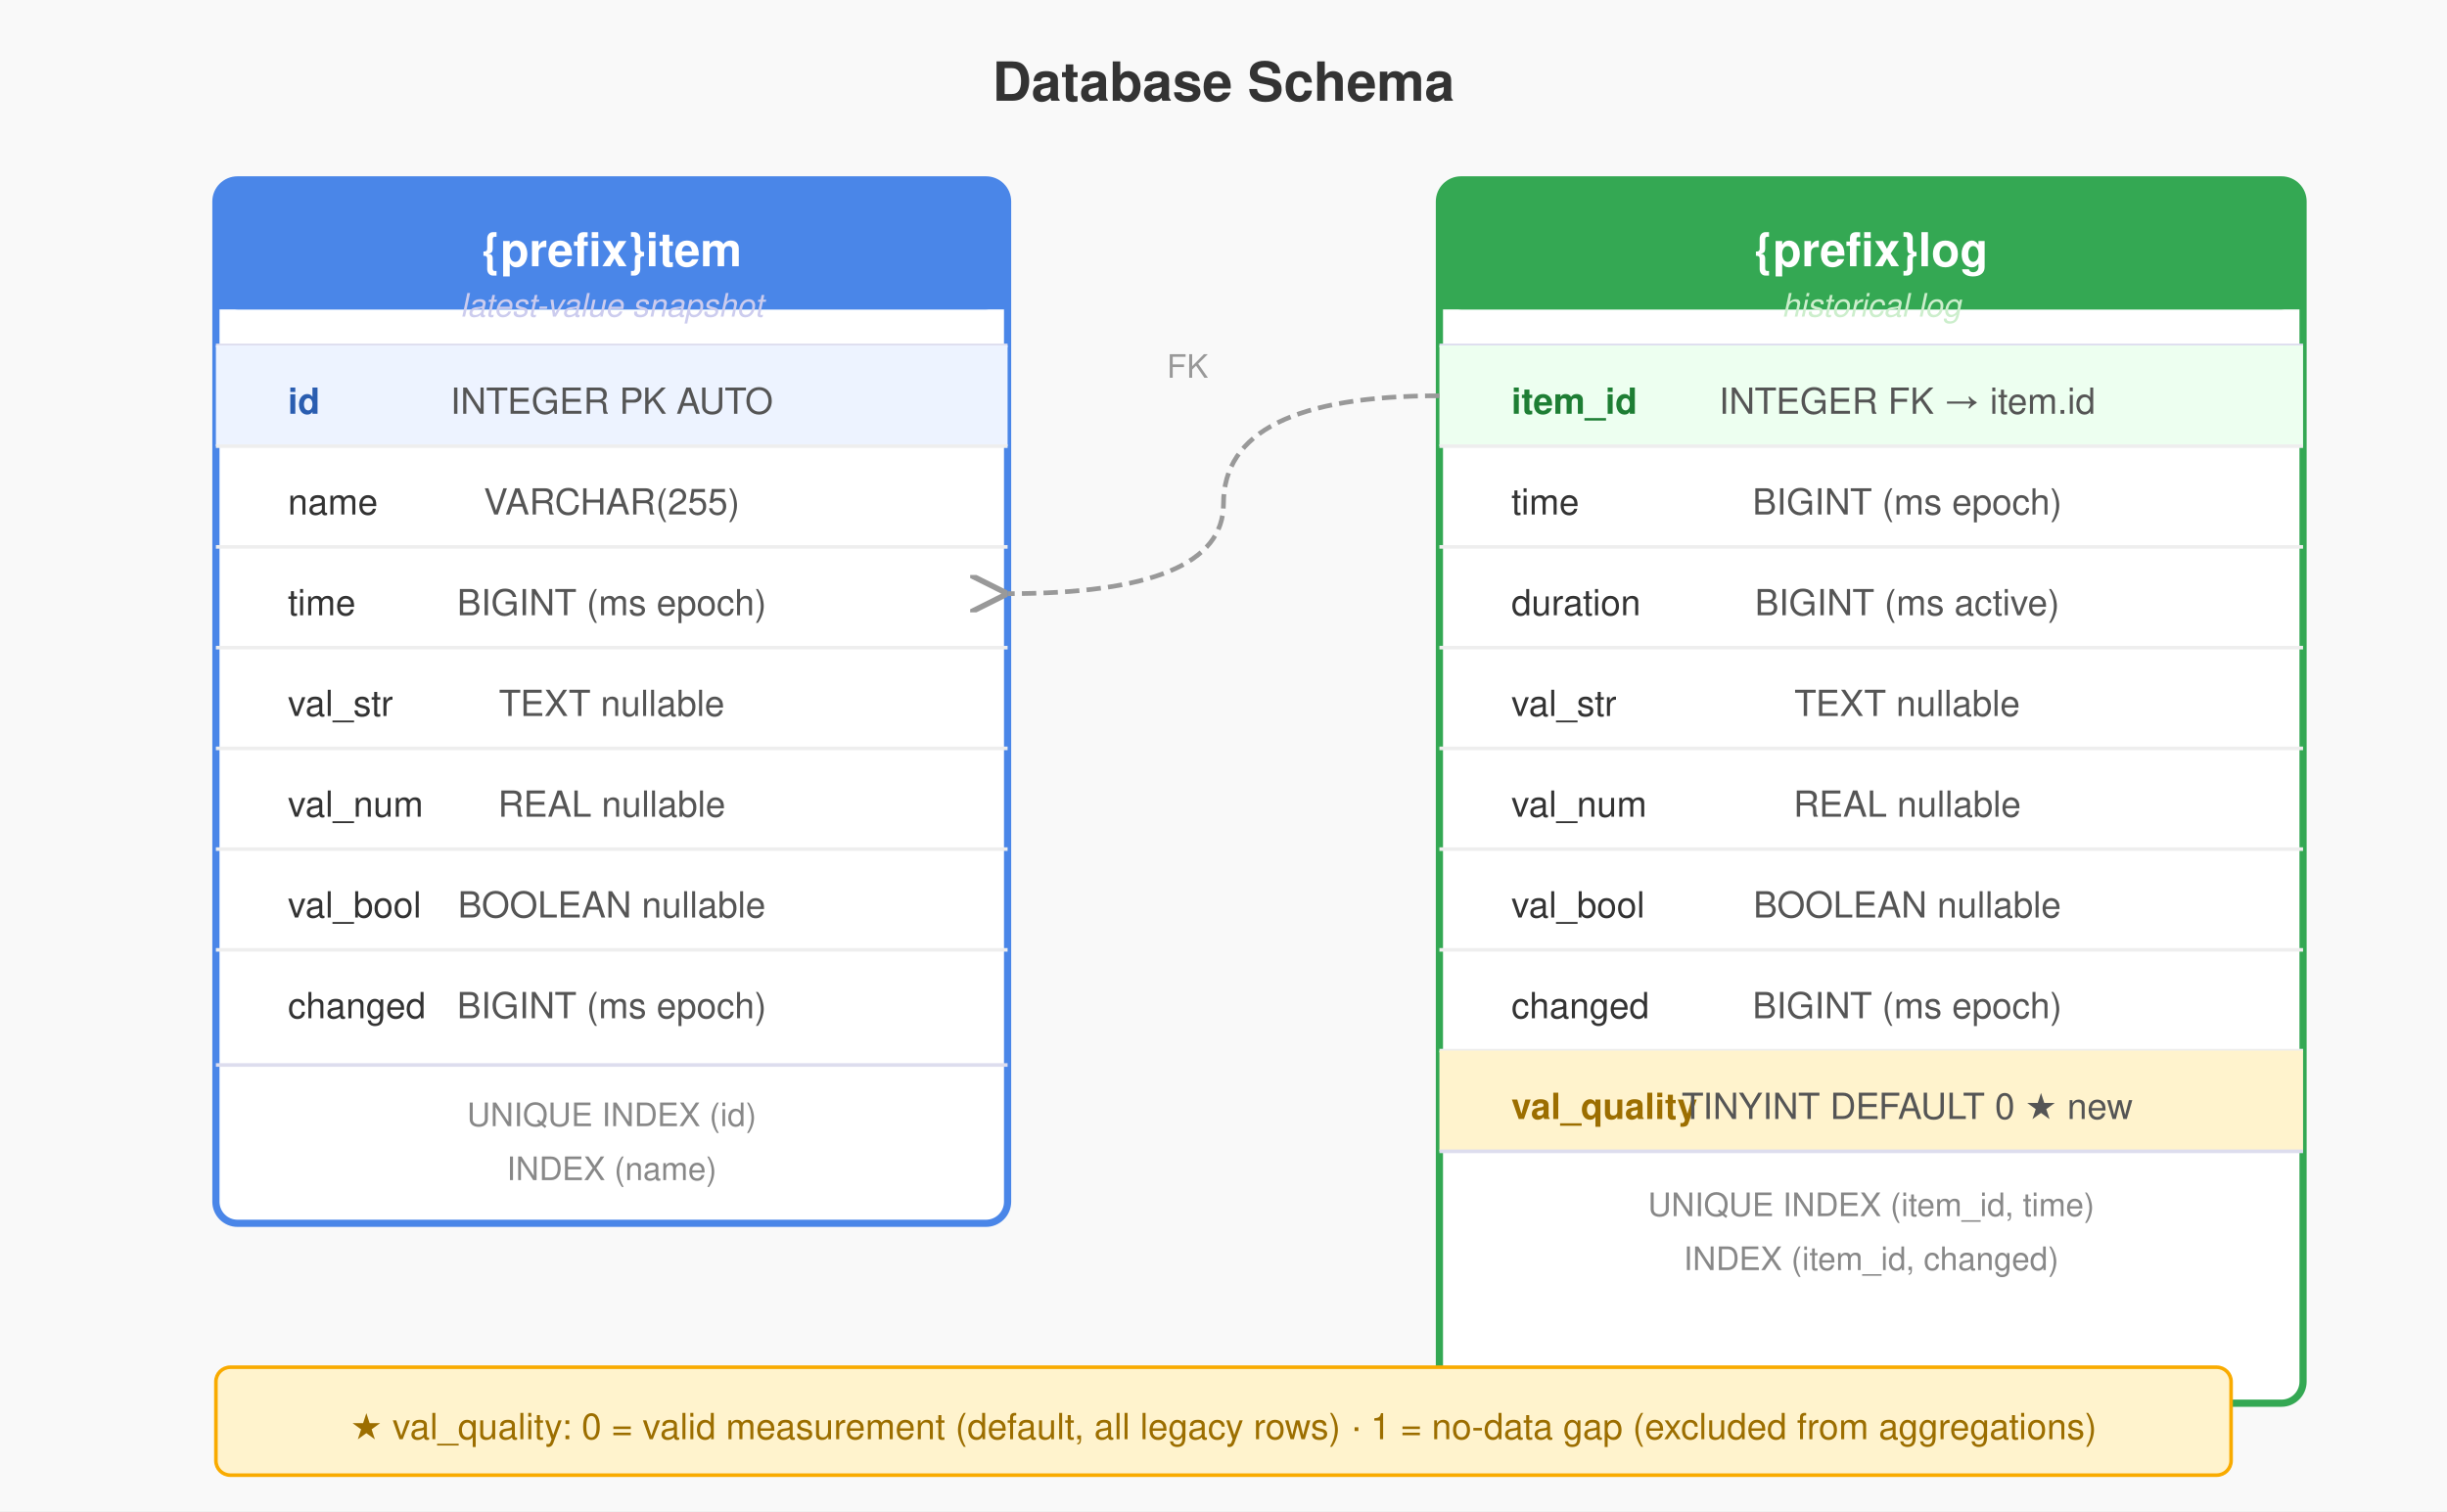
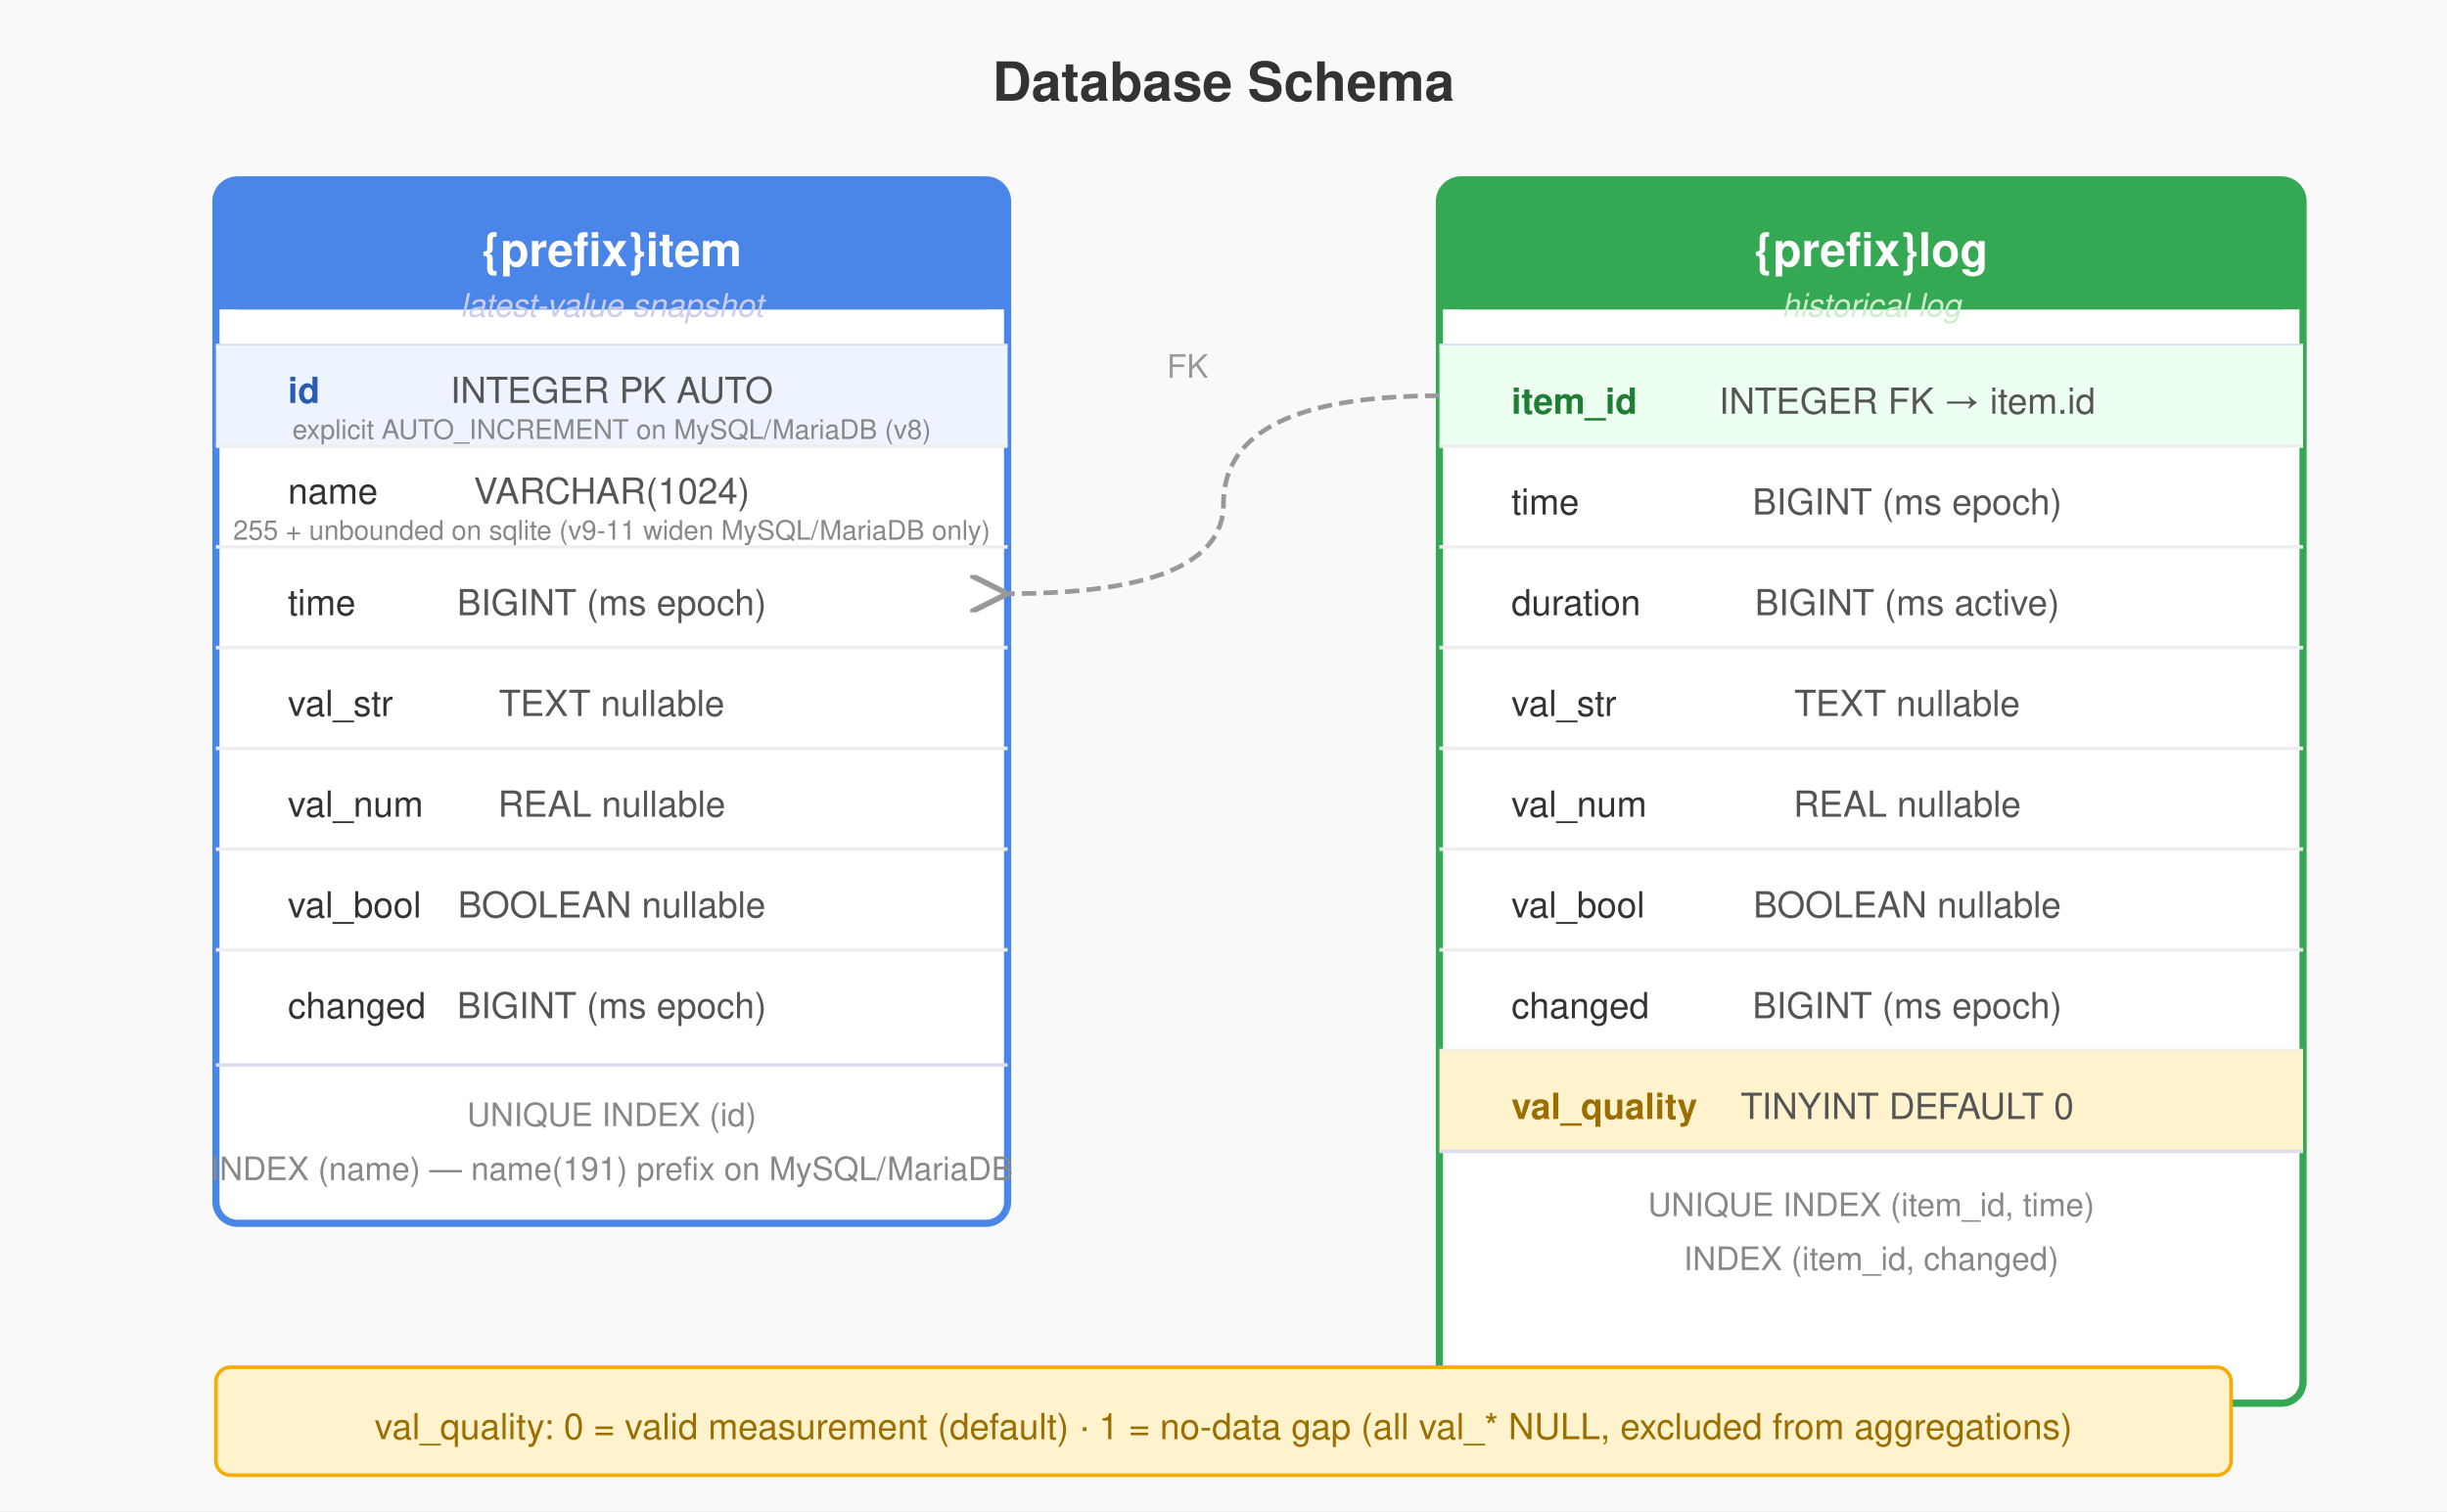
<svg xmlns="http://www.w3.org/2000/svg" viewBox="0 0 680 420" font-family="Helvetica, Arial, sans-serif">
  <rect width="680" height="420" fill="#f9f9f9" />
  <text x="340" y="28" text-anchor="middle" font-size="15" font-weight="bold" fill="#333">Database Schema</text>
  <rect x="60" y="50" width="220" height="290" rx="6" fill="#fff" stroke="#4a86e8" stroke-width="2" />
  <rect x="60" y="50" width="220" height="36" rx="6" fill="#4a86e8" />
  <rect x="60" y="70" width="220" height="16" fill="#4a86e8" />
  <text x="170" y="74" text-anchor="middle" font-size="13" font-weight="bold" fill="#fff">{prefix}item</text>
  <text x="170" y="88" text-anchor="middle" font-size="9" fill="#cce" font-style="italic">latest-value snapshot</text>
  <line x1="60" y1="96" x2="280" y2="96" stroke="#dde" stroke-width="1" />
  <rect x="60" y="96" width="220" height="28" fill="#edf3ff" />
-   <text x="80" y="115" font-size="10" font-weight="bold" fill="#2a5db0">id</text>
-   <text x="170" y="115" text-anchor="middle" font-size="10" fill="#555">INTEGER  PK  AUTO</text>
+   <text x="80" y="112" font-size="10" font-weight="bold" fill="#2a5db0">id</text>
+   <text x="170" y="112" text-anchor="middle" font-size="10" fill="#555">INTEGER  PK  AUTO</text>
+   <text x="170" y="122" text-anchor="middle" font-size="7.5" fill="#888">explicit AUTO_INCREMENT on MySQL/MariaDB (v8)</text>
  <line x1="60" y1="124" x2="280" y2="124" stroke="#eee" stroke-width="1" />
-   <text x="80" y="143" font-size="10" fill="#333">name</text>
-   <text x="170" y="143" text-anchor="middle" font-size="10" fill="#555">VARCHAR(255)</text>
+   <text x="80" y="140" font-size="10" fill="#333">name</text>
+   <text x="170" y="140" text-anchor="middle" font-size="10" fill="#555">VARCHAR(1024)</text>
+   <text x="170" y="150" text-anchor="middle" font-size="7.5" fill="#888">255 + unbounded on sqlite (v9-11 widen MySQL/MariaDB only)</text>
  <line x1="60" y1="152" x2="280" y2="152" stroke="#eee" stroke-width="1" />
  <text x="80" y="171" font-size="10" fill="#333">time</text>
  <text x="170" y="171" text-anchor="middle" font-size="10" fill="#555">BIGINT  (ms epoch)</text>
  <line x1="60" y1="180" x2="280" y2="180" stroke="#eee" stroke-width="1" />
  <text x="80" y="199" font-size="10" fill="#333">val_str</text>
  <text x="170" y="199" text-anchor="middle" font-size="10" fill="#555">TEXT  nullable</text>
  <line x1="60" y1="208" x2="280" y2="208" stroke="#eee" stroke-width="1" />
  <text x="80" y="227" font-size="10" fill="#333">val_num</text>
  <text x="170" y="227" text-anchor="middle" font-size="10" fill="#555">REAL  nullable</text>
  <line x1="60" y1="236" x2="280" y2="236" stroke="#eee" stroke-width="1" />
  <text x="80" y="255" font-size="10" fill="#333">val_bool</text>
  <text x="170" y="255" text-anchor="middle" font-size="10" fill="#555">BOOLEAN  nullable</text>
  <line x1="60" y1="264" x2="280" y2="264" stroke="#eee" stroke-width="1" />
  <text x="80" y="283" font-size="10" fill="#333">changed</text>
  <text x="170" y="283" text-anchor="middle" font-size="10" fill="#555">BIGINT  (ms epoch)</text>
  <line x1="60" y1="296" x2="280" y2="296" stroke="#dde" stroke-width="1" />
  <text x="170" y="313" text-anchor="middle" font-size="9" fill="#888">UNIQUE INDEX (id)</text>
-   <text x="170" y="328" text-anchor="middle" font-size="9" fill="#888">INDEX (name)</text>
+   <text x="170" y="328" text-anchor="middle" font-size="9" fill="#888">INDEX (name) — name(191) prefix on MySQL/MariaDB</text>
  <rect x="400" y="50" width="240" height="340" rx="6" fill="#fff" stroke="#34a853" stroke-width="2" />
  <rect x="400" y="50" width="240" height="36" rx="6" fill="#34a853" />
  <rect x="400" y="70" width="240" height="16" fill="#34a853" />
  <text x="520" y="74" text-anchor="middle" font-size="13" font-weight="bold" fill="#fff">{prefix}log</text>
  <text x="520" y="88" text-anchor="middle" font-size="9" fill="#cec" font-style="italic">historical log</text>
  <line x1="400" y1="96" x2="640" y2="96" stroke="#dde" stroke-width="1" />
  <rect x="400" y="96" width="240" height="28" fill="#edfff0" />
  <text x="420" y="115" font-size="10" font-weight="bold" fill="#1e7e34">item_id</text>
  <text x="530" y="115" text-anchor="middle" font-size="10" fill="#555">INTEGER  FK → item.id</text>
  <line x1="400" y1="124" x2="640" y2="124" stroke="#eee" stroke-width="1" />
  <text x="420" y="143" font-size="10" fill="#333">time</text>
  <text x="530" y="143" text-anchor="middle" font-size="10" fill="#555">BIGINT  (ms epoch)</text>
  <line x1="400" y1="152" x2="640" y2="152" stroke="#eee" stroke-width="1" />
  <text x="420" y="171" font-size="10" fill="#333">duration</text>
  <text x="530" y="171" text-anchor="middle" font-size="10" fill="#555">BIGINT  (ms active)</text>
  <line x1="400" y1="180" x2="640" y2="180" stroke="#eee" stroke-width="1" />
  <text x="420" y="199" font-size="10" fill="#333">val_str</text>
  <text x="530" y="199" text-anchor="middle" font-size="10" fill="#555">TEXT  nullable</text>
  <line x1="400" y1="208" x2="640" y2="208" stroke="#eee" stroke-width="1" />
  <text x="420" y="227" font-size="10" fill="#333">val_num</text>
  <text x="530" y="227" text-anchor="middle" font-size="10" fill="#555">REAL  nullable</text>
  <line x1="400" y1="236" x2="640" y2="236" stroke="#eee" stroke-width="1" />
  <text x="420" y="255" font-size="10" fill="#333">val_bool</text>
  <text x="530" y="255" text-anchor="middle" font-size="10" fill="#555">BOOLEAN  nullable</text>
  <line x1="400" y1="264" x2="640" y2="264" stroke="#eee" stroke-width="1" />
  <text x="420" y="283" font-size="10" fill="#333">changed</text>
  <text x="530" y="283" text-anchor="middle" font-size="10" fill="#555">BIGINT  (ms epoch)</text>
  <line x1="400" y1="292" x2="640" y2="292" stroke="#eee" stroke-width="1" />
  <rect x="400" y="292" width="240" height="28" fill="#fff3cd" />
  <text x="420" y="311" font-size="10" font-weight="bold" fill="#9c6e00">val_quality</text>
-   <text x="530" y="311" text-anchor="middle" font-size="10" fill="#555">TINYINT  DEFAULT 0  ★ new</text>
+   <text x="530" y="311" text-anchor="middle" font-size="10" fill="#555">TINYINT  DEFAULT 0</text>
  <line x1="400" y1="320" x2="640" y2="320" stroke="#dde" stroke-width="1" />
  <text x="520" y="338" text-anchor="middle" font-size="9" fill="#888">UNIQUE INDEX (item_id, time)</text>
  <text x="520" y="353" text-anchor="middle" font-size="9" fill="#888">INDEX (item_id, changed)</text>
  <defs>
    <marker id="fk" markerWidth="8" markerHeight="8" refX="0" refY="4" orient="auto">
      <path d="M8,0 L0,4 L8,8" fill="none" stroke="#999" stroke-width="1.2" />
    </marker>
  </defs>
  <path d="M400,110 Q340,110 340,140 Q340,165 280,165" fill="none" stroke="#999" stroke-width="1.3" stroke-dasharray="4,2" marker-end="url(#fk)" />
  <text x="330" y="105" text-anchor="middle" font-size="9" fill="#999">FK</text>
  <rect x="60" y="380" width="560" height="30" rx="4" fill="#fff3cd" stroke="#f9ab00" stroke-width="1" />
-   <text x="340" y="400" text-anchor="middle" font-size="10" fill="#9c6e00">★  val_quality: 0 = valid measurement (default, all legacy rows)  ·  1 = no-data gap (excluded from aggregations)</text>
+   <text x="340" y="400" text-anchor="middle" font-size="10" fill="#9c6e00">val_quality: 0 = valid measurement (default)  ·  1 = no-data gap (all val_* NULL, excluded from aggregations)</text>
</svg>
